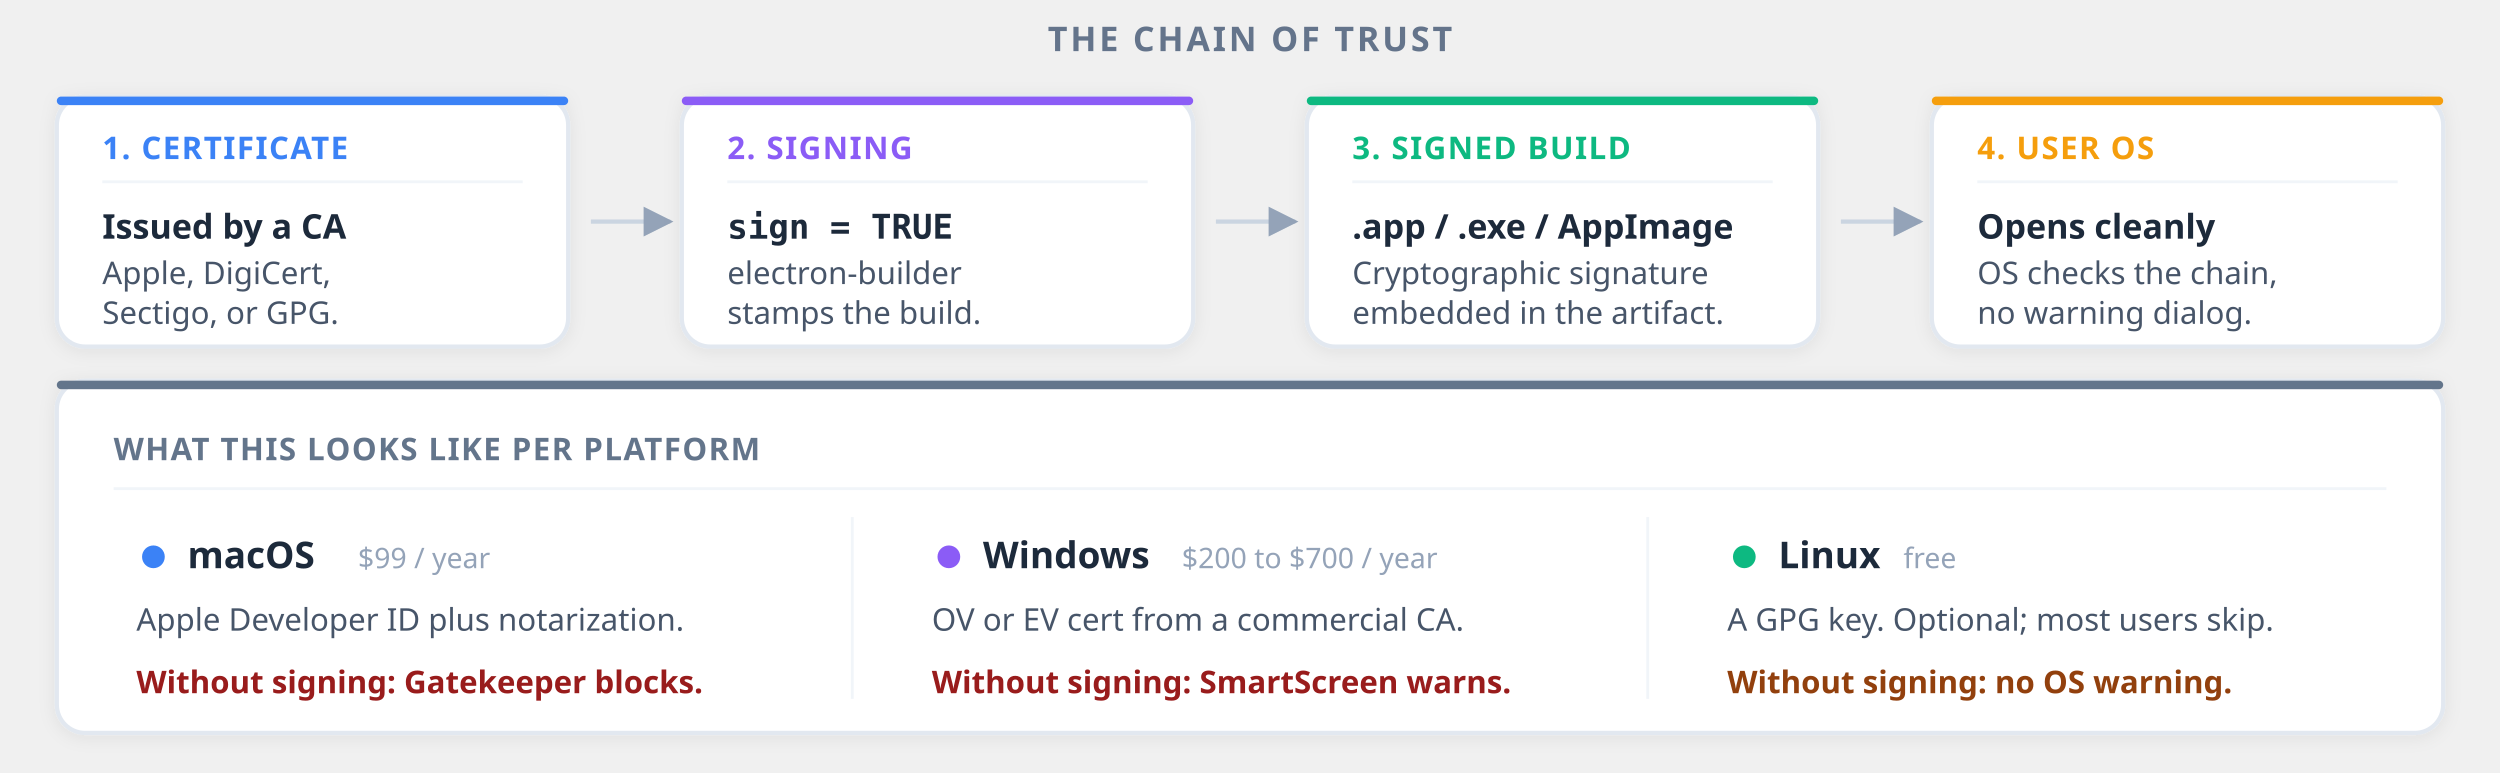
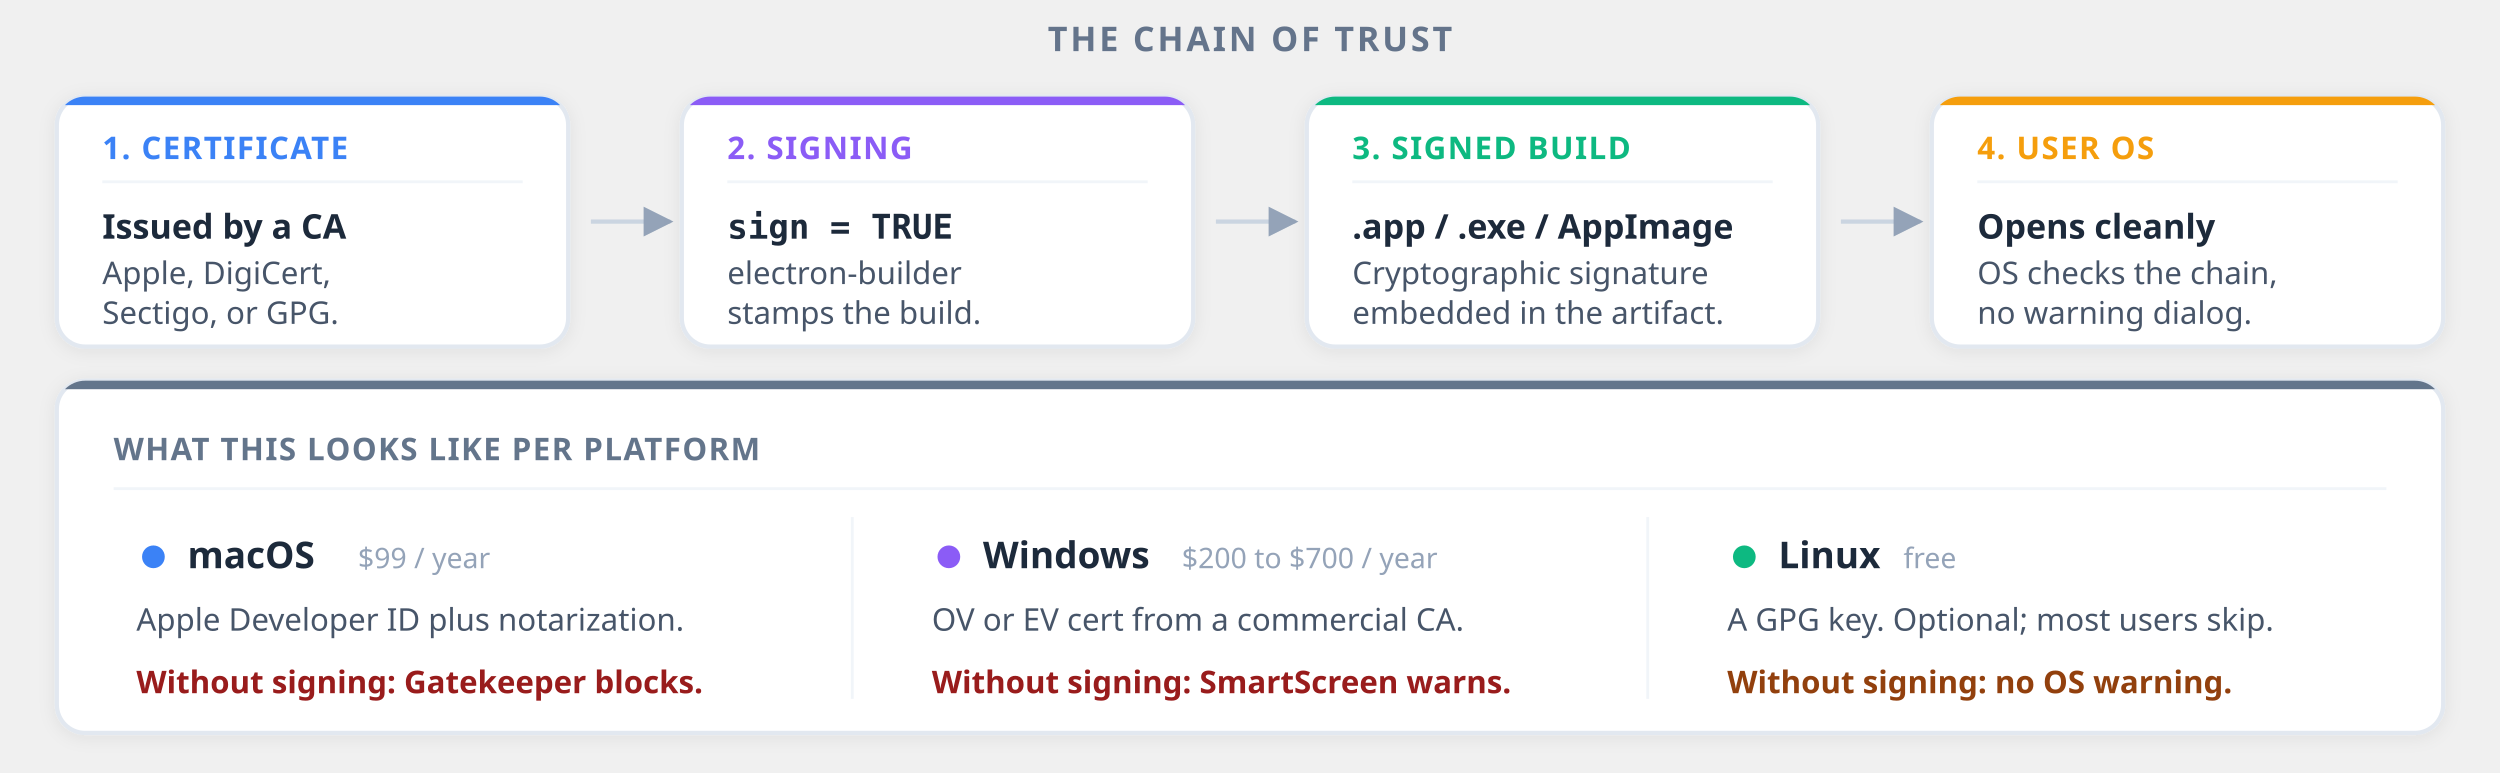
<svg xmlns="http://www.w3.org/2000/svg" viewBox="0 0 880 272" font-family="'Segoe UI', system-ui, -apple-system, sans-serif" role="img" aria-label="The code signing chain of trust for shinyelectron apps: a certificate from a trusted authority signs the app during export, the signed build is distributed, and the end user's operating system verifies the signature before launching.">
  <defs>
    <filter id="cs-shadow">
      <feDropShadow dx="0" dy="1" stdDeviation="3" flood-opacity="0.07" />
    </filter>
    <marker id="cs-arrow" viewBox="0 0 10 10" refX="9" refY="5" markerWidth="7" markerHeight="7" orient="auto">
      <path d="M0,0 L10,5 L0,10 z" fill="#94a3b8" />
    </marker>
+     <clipPath id="cs-card-clip">
+       <rect width="180" height="88" rx="10" />
+     </clipPath>
+     <clipPath id="cs-strip-clip">
+       <rect width="840" height="124" rx="10" />
+     </clipPath>
  </defs>
  <text x="440" y="18" text-anchor="middle" font-size="12" font-weight="700" fill="#64748b" letter-spacing="1">THE CHAIN OF TRUST</text>
  <g transform="translate(20, 34)" filter="url(#cs-shadow)">
    <rect width="180" height="88" rx="10" fill="#fff" stroke="#e2e8f0" stroke-width="1.5" />
-     <rect width="180" height="3" rx="1.5" fill="#3b82f6" />
+     <rect width="180" height="3" fill="#3b82f6" clip-path="url(#cs-card-clip)" />
    <text x="16" y="22" font-size="11" font-weight="700" fill="#3b82f6" letter-spacing="0.5">1. CERTIFICATE</text>
    <line x1="16" y1="30" x2="164" y2="30" stroke="#f1f5f9" stroke-width="1" />
    <text x="16" y="50" font-size="12" font-weight="600" fill="#1e293b">Issued by a CA</text>
    <text x="16" y="66" font-size="11" fill="#475569">Apple, DigiCert,</text>
    <text x="16" y="80" font-size="11" fill="#475569">Sectigo, or GPG.</text>
  </g>
  <path d="M 208 78 L 236 78" stroke="#cbd5e1" stroke-width="1.5" fill="none" marker-end="url(#cs-arrow)" />
  <g transform="translate(240, 34)" filter="url(#cs-shadow)">
    <rect width="180" height="88" rx="10" fill="#fff" stroke="#e2e8f0" stroke-width="1.5" />
-     <rect width="180" height="3" rx="1.5" fill="#8b5cf6" />
+     <rect width="180" height="3" fill="#8b5cf6" clip-path="url(#cs-card-clip)" />
    <text x="16" y="22" font-size="11" font-weight="700" fill="#8b5cf6" letter-spacing="0.5">2. SIGNING</text>
    <line x1="16" y1="30" x2="164" y2="30" stroke="#f1f5f9" stroke-width="1" />
    <text x="16" y="50" font-size="12" font-weight="600" fill="#1e293b" font-family="'SF Mono', Menlo, Consolas, monospace">sign = TRUE</text>
    <text x="16" y="66" font-size="11" fill="#475569">electron-builder</text>
    <text x="16" y="80" font-size="11" fill="#475569">stamps the build.</text>
  </g>
  <path d="M 428 78 L 456 78" stroke="#cbd5e1" stroke-width="1.5" fill="none" marker-end="url(#cs-arrow)" />
  <g transform="translate(460, 34)" filter="url(#cs-shadow)">
    <rect width="180" height="88" rx="10" fill="#fff" stroke="#e2e8f0" stroke-width="1.5" />
-     <rect width="180" height="3" rx="1.5" fill="#10b981" />
+     <rect width="180" height="3" fill="#10b981" clip-path="url(#cs-card-clip)" />
    <text x="16" y="22" font-size="11" font-weight="700" fill="#10b981" letter-spacing="0.5">3. SIGNED BUILD</text>
    <line x1="16" y1="30" x2="164" y2="30" stroke="#f1f5f9" stroke-width="1" />
    <text x="16" y="50" font-size="12" font-weight="600" fill="#1e293b">.app / .exe / AppImage</text>
    <text x="16" y="66" font-size="11" fill="#475569">Cryptographic signature</text>
    <text x="16" y="80" font-size="11" fill="#475569">embedded in the artifact.</text>
  </g>
  <path d="M 648 78 L 676 78" stroke="#cbd5e1" stroke-width="1.5" fill="none" marker-end="url(#cs-arrow)" />
  <g transform="translate(680, 34)" filter="url(#cs-shadow)">
    <rect width="180" height="88" rx="10" fill="#fff" stroke="#e2e8f0" stroke-width="1.5" />
-     <rect width="180" height="3" rx="1.5" fill="#f59e0b" />
+     <rect width="180" height="3" fill="#f59e0b" clip-path="url(#cs-card-clip)" />
    <text x="16" y="22" font-size="11" font-weight="700" fill="#f59e0b" letter-spacing="0.5">4. USER OS</text>
    <line x1="16" y1="30" x2="164" y2="30" stroke="#f1f5f9" stroke-width="1" />
    <text x="16" y="50" font-size="12" font-weight="600" fill="#1e293b">Opens cleanly</text>
    <text x="16" y="66" font-size="11" fill="#475569">OS checks the chain,</text>
    <text x="16" y="80" font-size="11" fill="#475569">no warning dialog.</text>
  </g>
  <g transform="translate(20, 134)" filter="url(#cs-shadow)">
    <rect width="840" height="124" rx="10" fill="#fff" stroke="#e2e8f0" stroke-width="1.5" />
-     <rect width="840" height="3" rx="1.5" fill="#64748b" />
+     <rect width="840" height="3" fill="#64748b" clip-path="url(#cs-strip-clip)" />
    <text x="20" y="28" font-size="11" font-weight="700" fill="#64748b" letter-spacing="0.5">WHAT THIS LOOKS LIKE PER PLATFORM</text>
    <line x1="20" y1="38" x2="820" y2="38" stroke="#f1f5f9" stroke-width="1" />
    <line x1="280" y1="48" x2="280" y2="112" stroke="#f1f5f9" stroke-width="1" />
    <line x1="560" y1="48" x2="560" y2="112" stroke="#f1f5f9" stroke-width="1" />
    <g transform="translate(28, 56)">
      <circle cx="6" cy="6" r="4" fill="#3b82f6" />
      <text x="18" y="10" font-size="13" font-weight="700" fill="#1e293b">macOS</text>
      <text x="78" y="10" font-size="10" fill="#94a3b8">$99 / year</text>
      <text x="0" y="32" font-size="11" fill="#475569">Apple Developer ID plus notarization.</text>
      <text x="0" y="54" font-size="11" font-weight="600" fill="#991b1b">Without signing: Gatekeeper blocks.</text>
    </g>
    <g transform="translate(308, 56)">
      <circle cx="6" cy="6" r="4" fill="#8b5cf6" />
      <text x="18" y="10" font-size="13" font-weight="700" fill="#1e293b">Windows</text>
      <text x="88" y="10" font-size="10" fill="#94a3b8">$200 to $700 / year</text>
      <text x="0" y="32" font-size="11" fill="#475569">OV or EV cert from a commercial CA.</text>
      <text x="0" y="54" font-size="11" font-weight="600" fill="#991b1b">Without signing: SmartScreen warns.</text>
    </g>
    <g transform="translate(588, 56)">
      <circle cx="6" cy="6" r="4" fill="#10b981" />
      <text x="18" y="10" font-size="13" font-weight="700" fill="#1e293b">Linux</text>
      <text x="62" y="10" font-size="10" fill="#94a3b8">free</text>
      <text x="0" y="32" font-size="11" fill="#475569">A GPG key. Optional; most users skip.</text>
      <text x="0" y="54" font-size="11" font-weight="600" fill="#92400e">Without signing: no OS warning.</text>
    </g>
  </g>
</svg>
